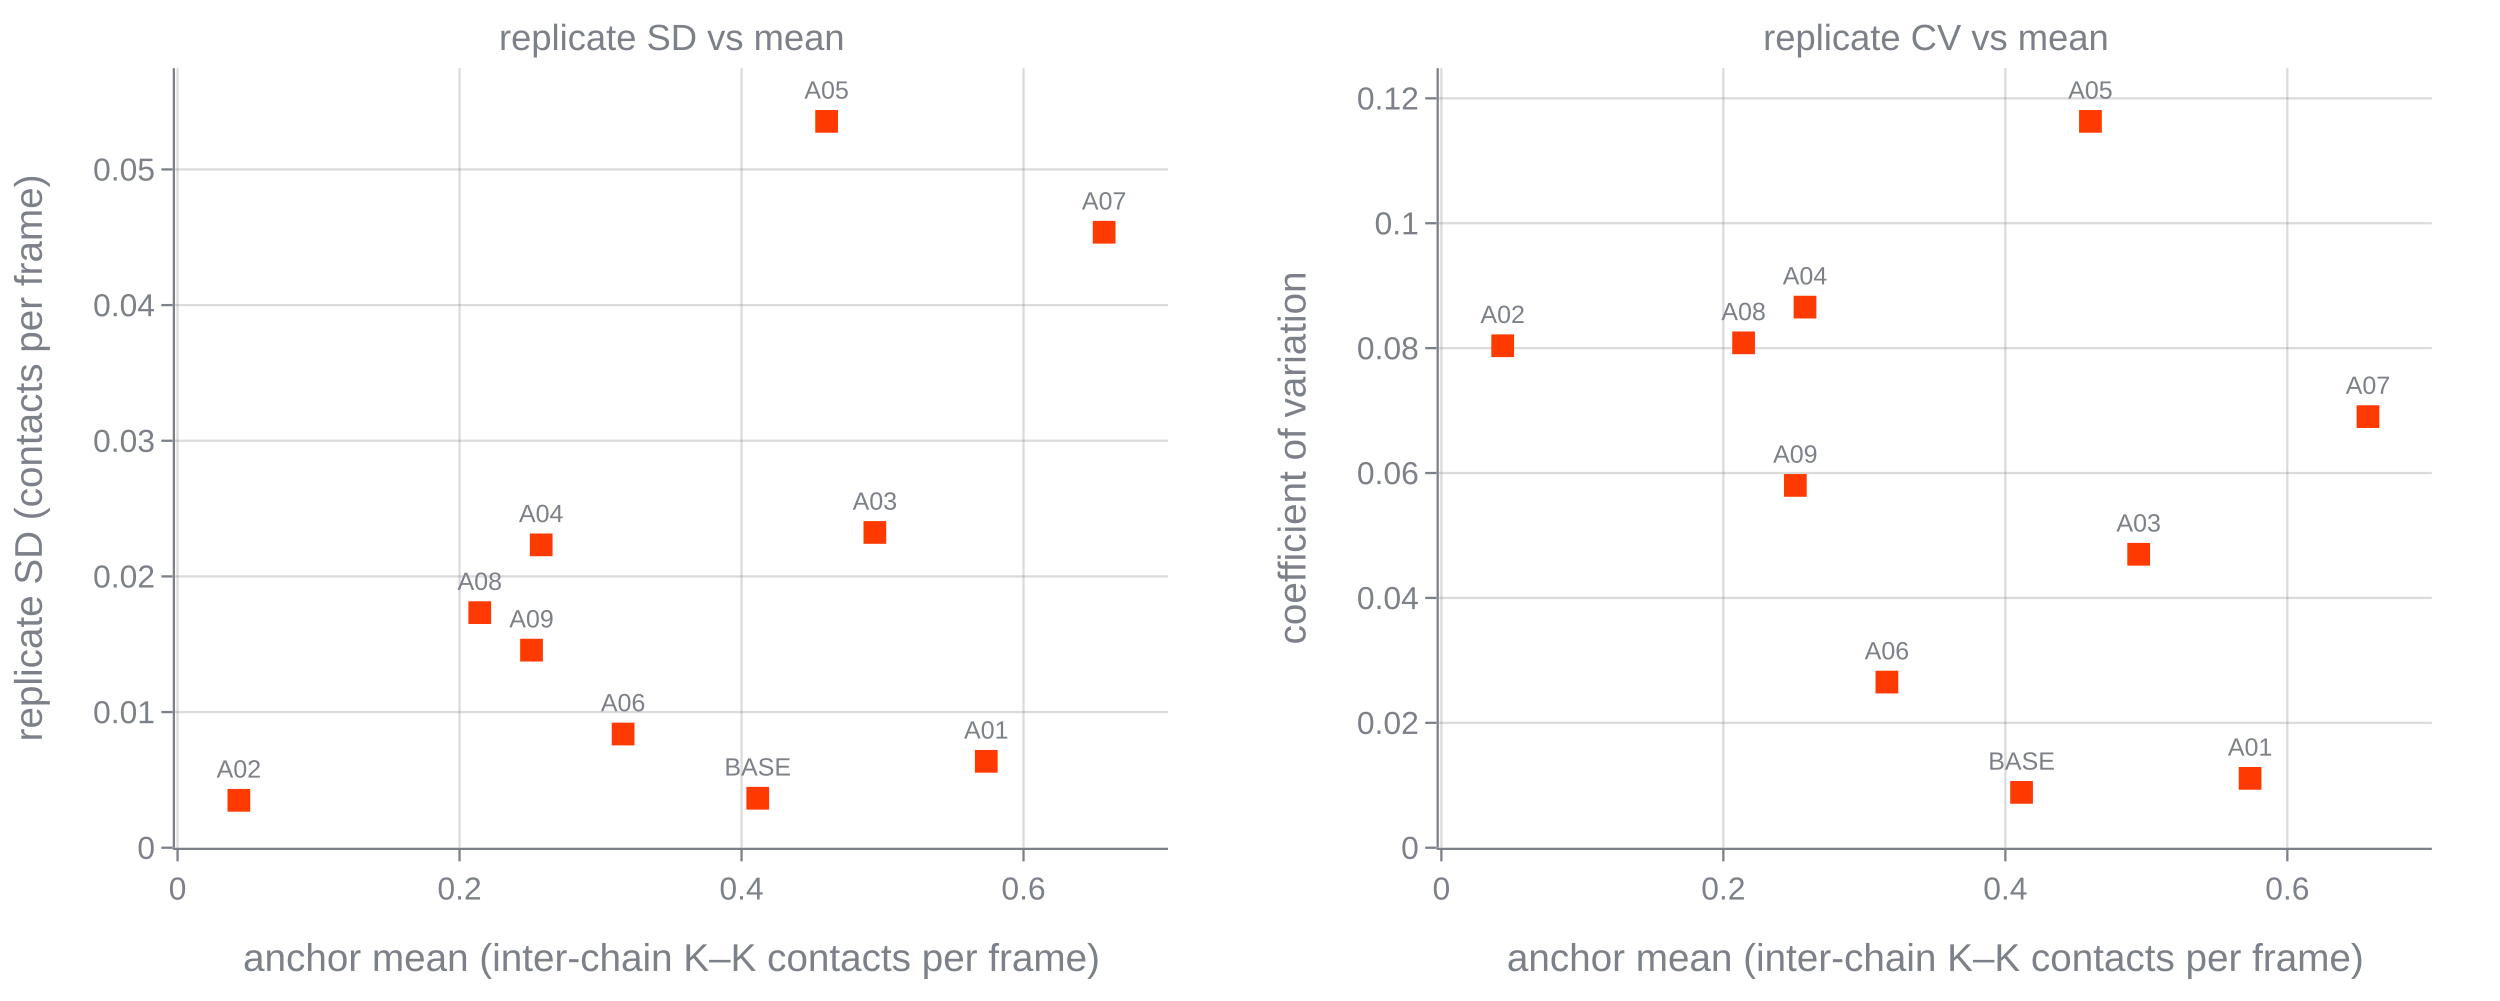
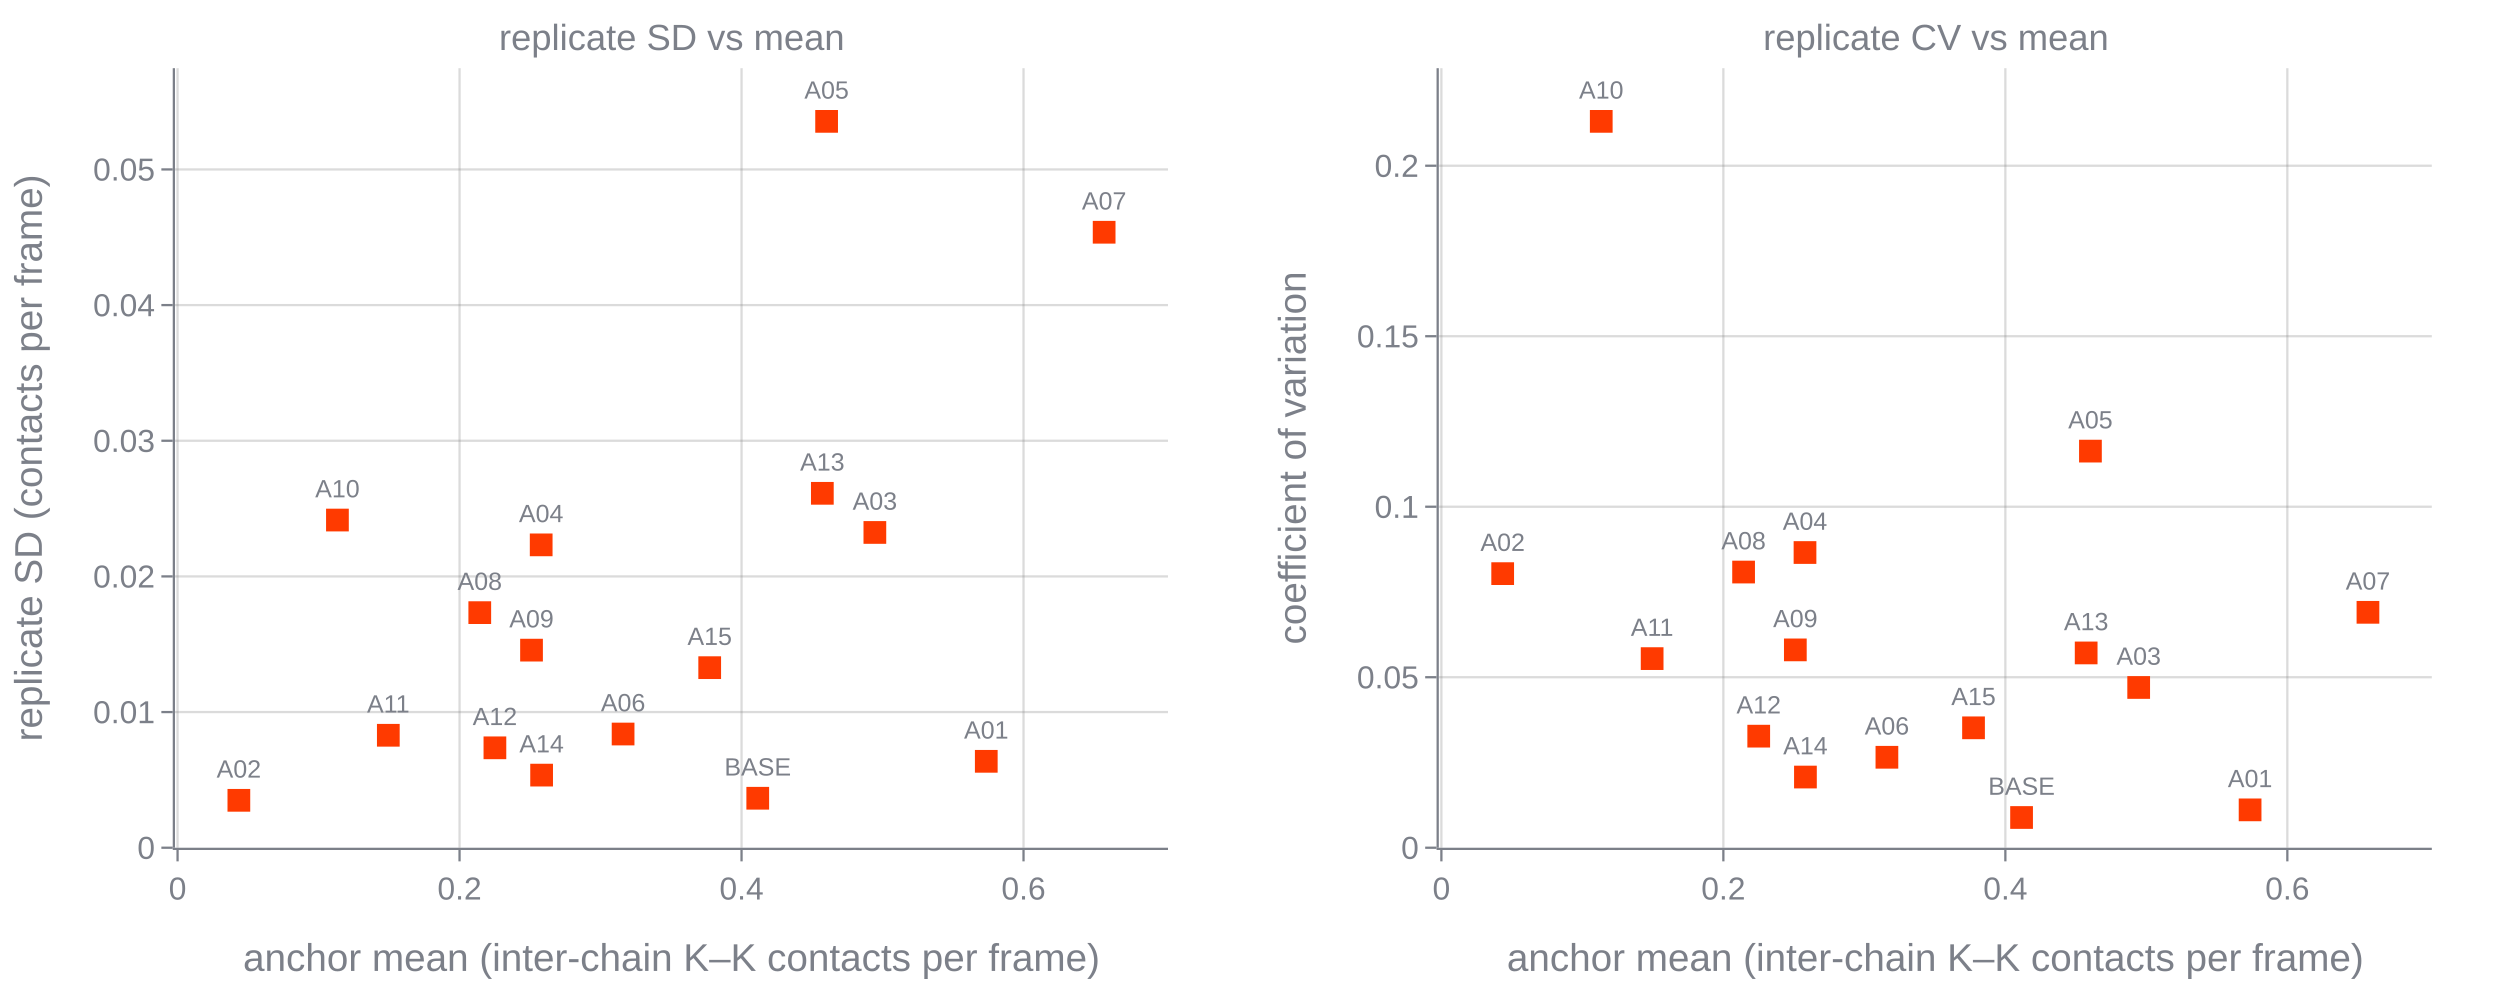
<svg xmlns="http://www.w3.org/2000/svg" class="main-svg" width="1100" height="440" style="" viewBox="0 0 1100 440">
  <rect x="0" y="0" width="1100" height="440" style="fill: rgb(0, 0, 0); fill-opacity: 0;" />
-   <defs id="defs-a7d6b7">
+   <defs id="defs-506d49">
    <g class="clips">
-       <clipPath id="clipa7d6b7xyplot" class="plotclip">
+       <clipPath id="clip506d49xyplot" class="plotclip">
        <rect width="436.92" height="343" />
      </clipPath>
-       <clipPath id="clipa7d6b7x2y2plot" class="plotclip">
+       <clipPath id="clip506d49x2y2plot" class="plotclip">
        <rect width="436.92" height="343" />
      </clipPath>
-       <clipPath class="axesclip" id="clipa7d6b7x">
+       <clipPath class="axesclip" id="clip506d49x">
        <rect x="77" y="0" width="436.92" height="440" />
      </clipPath>
-       <clipPath class="axesclip" id="clipa7d6b7y">
+       <clipPath class="axesclip" id="clip506d49y">
        <rect x="0" y="30" width="1100" height="343" />
      </clipPath>
-       <clipPath class="axesclip" id="clipa7d6b7xy">
+       <clipPath class="axesclip" id="clip506d49xy">
        <rect x="77" y="30" width="436.92" height="343" />
      </clipPath>
-       <clipPath class="axesclip" id="clipa7d6b7y2">
+       <clipPath class="axesclip" id="clip506d49y2">
        <rect x="0" y="30" width="1100" height="343" />
      </clipPath>
-       <clipPath class="axesclip" id="clipa7d6b7xy2">
+       <clipPath class="axesclip" id="clip506d49xy2">
        <rect x="77" y="30" width="436.92" height="343" />
      </clipPath>
-       <clipPath class="axesclip" id="clipa7d6b7x2">
+       <clipPath class="axesclip" id="clip506d49x2">
        <rect x="633.08" y="0" width="436.92" height="440" />
      </clipPath>
-       <clipPath class="axesclip" id="clipa7d6b7x2y">
+       <clipPath class="axesclip" id="clip506d49x2y">
        <rect x="633.08" y="30" width="436.92" height="343" />
      </clipPath>
-       <clipPath class="axesclip" id="clipa7d6b7x2y2">
+       <clipPath class="axesclip" id="clip506d49x2y2">
        <rect x="633.08" y="30" width="436.92" height="343" />
      </clipPath>
    </g>
    <g class="gradients" />
    <g class="patterns" />
  </defs>
  <g class="bglayer">
    <rect class="bg" x="77" y="30" width="436.92" height="343" style="fill: rgb(0, 0, 0); fill-opacity: 0; stroke-width: 0;" />
    <rect class="bg" x="633.08" y="30" width="436.92" height="343" style="fill: rgb(0, 0, 0); fill-opacity: 0; stroke-width: 0;" />
  </g>
  <g class="layer-below">
    <g class="imagelayer" />
    <g class="shapelayer" />
  </g>
  <g class="cartesianlayer">
    <g class="subplot xy">
      <g class="layer-subplot">
        <g class="shapelayer" />
        <g class="imagelayer" />
      </g>
      <g class="minor-gridlayer">
        <g class="x" />
        <g class="y" />
      </g>
      <g class="gridlayer">
        <g class="x">
          <path class="xgrid crisp" transform="translate(78.13,0)" d="M0,30v343" style="stroke: rgb(128, 128, 128); stroke-opacity: 0.28; stroke-width: 1px;" />
          <path class="xgrid crisp" transform="translate(202.2,0)" d="M0,30v343" style="stroke: rgb(128, 128, 128); stroke-opacity: 0.28; stroke-width: 1px;" />
          <path class="xgrid crisp" transform="translate(326.28,0)" d="M0,30v343" style="stroke: rgb(128, 128, 128); stroke-opacity: 0.28; stroke-width: 1px;" />
          <path class="xgrid crisp" transform="translate(450.35,0)" d="M0,30v343" style="stroke: rgb(128, 128, 128); stroke-opacity: 0.28; stroke-width: 1px;" />
        </g>
        <g class="y">
          <path class="ygrid crisp" transform="translate(0,313.31)" d="M77,0h436.92" style="stroke: rgb(128, 128, 128); stroke-opacity: 0.28; stroke-width: 1px;" />
          <path class="ygrid crisp" transform="translate(0,253.62)" d="M77,0h436.92" style="stroke: rgb(128, 128, 128); stroke-opacity: 0.28; stroke-width: 1px;" />
          <path class="ygrid crisp" transform="translate(0,193.93)" d="M77,0h436.92" style="stroke: rgb(128, 128, 128); stroke-opacity: 0.28; stroke-width: 1px;" />
          <path class="ygrid crisp" transform="translate(0,134.24)" d="M77,0h436.92" style="stroke: rgb(128, 128, 128); stroke-opacity: 0.28; stroke-width: 1px;" />
          <path class="ygrid crisp" transform="translate(0,74.55)" d="M77,0h436.92" style="stroke: rgb(128, 128, 128); stroke-opacity: 0.28; stroke-width: 1px;" />
        </g>
      </g>
      <g class="zerolinelayer" />
      <g class="layer-between">
        <g class="shapelayer" />
        <g class="imagelayer" />
      </g>
      <path class="xlines-below" />
      <path class="ylines-below" />
      <g class="overlines-below" />
      <g class="xaxislayer-below" />
      <g class="yaxislayer-below" />
      <g class="overaxes-below" />
      <g class="overplot">
-         <g class="xy" transform="translate(77,30)" clip-path="url(#clipa7d6b7xyplot)">
+         <g class="xy" transform="translate(77,30)" clip-path="url(#clip506d49xyplot)">
          <g class="scatterlayer mlayer">
-             <g class="trace scatter trace9d75b7" style="stroke-miterlimit: 2; opacity: 1;">
+             <g class="trace scatter tracea4b647" style="stroke-miterlimit: 2; opacity: 1;">
              <g class="fills" />
              <g class="errorbars" />
              <g class="lines" />
              <g class="points">
                <path class="point" transform="translate(356.96,304.98)" d="M5,5H-5V-5H5Z" style="opacity: 1; stroke-width: 1.5px; fill: rgb(255, 58, 0); fill-opacity: 1; stroke: rgb(0, 0, 0); stroke-opacity: 0;" />
                <path class="point" transform="translate(28.1,322.14)" d="M5,5H-5V-5H5Z" style="opacity: 1; stroke-width: 1.5px; fill: rgb(255, 58, 0); fill-opacity: 1; stroke: rgb(0, 0, 0); stroke-opacity: 0;" />
                <path class="point" transform="translate(307.94,204.28)" d="M5,5H-5V-5H5Z" style="opacity: 1; stroke-width: 1.5px; fill: rgb(255, 58, 0); fill-opacity: 1; stroke: rgb(0, 0, 0); stroke-opacity: 0;" />
                <path class="point" transform="translate(161.12,209.74)" d="M5,5H-5V-5H5Z" style="opacity: 1; stroke-width: 1.5px; fill: rgb(255, 58, 0); fill-opacity: 1; stroke: rgb(0, 0, 0); stroke-opacity: 0;" />
                <path class="point" transform="translate(286.71,23.4)" d="M5,5H-5V-5H5Z" style="opacity: 1; stroke-width: 1.5px; fill: rgb(255, 58, 0); fill-opacity: 1; stroke: rgb(0, 0, 0); stroke-opacity: 0;" />
                <path class="point" transform="translate(197.16,292.97)" d="M5,5H-5V-5H5Z" style="opacity: 1; stroke-width: 1.5px; fill: rgb(255, 58, 0); fill-opacity: 1; stroke: rgb(0, 0, 0); stroke-opacity: 0;" />
                <path class="point" transform="translate(408.82,72.19)" d="M5,5H-5V-5H5Z" style="opacity: 1; stroke-width: 1.5px; fill: rgb(255, 58, 0); fill-opacity: 1; stroke: rgb(0, 0, 0); stroke-opacity: 0;" />
                <path class="point" transform="translate(134.1,239.56)" d="M5,5H-5V-5H5Z" style="opacity: 1; stroke-width: 1.5px; fill: rgb(255, 58, 0); fill-opacity: 1; stroke: rgb(0, 0, 0); stroke-opacity: 0;" />
                <path class="point" transform="translate(156.87,256.06)" d="M5,5H-5V-5H5Z" style="opacity: 1; stroke-width: 1.5px; fill: rgb(255, 58, 0); fill-opacity: 1; stroke: rgb(0, 0, 0); stroke-opacity: 0;" />
+                 <path class="point" transform="translate(71.47,198.82)" d="M5,5H-5V-5H5Z" style="opacity: 1; stroke-width: 1.5px; fill: rgb(255, 58, 0); fill-opacity: 1; stroke: rgb(0, 0, 0); stroke-opacity: 0;" />
+                 <path class="point" transform="translate(93.86,293.52)" d="M5,5H-5V-5H5Z" style="opacity: 1; stroke-width: 1.5px; fill: rgb(255, 58, 0); fill-opacity: 1; stroke: rgb(0, 0, 0); stroke-opacity: 0;" />
+                 <path class="point" transform="translate(140.76,299.04)" d="M5,5H-5V-5H5Z" style="opacity: 1; stroke-width: 1.5px; fill: rgb(255, 58, 0); fill-opacity: 1; stroke: rgb(0, 0, 0); stroke-opacity: 0;" />
+                 <path class="point" transform="translate(284.83,187.06)" d="M5,5H-5V-5H5Z" style="opacity: 1; stroke-width: 1.5px; fill: rgb(255, 58, 0); fill-opacity: 1; stroke: rgb(0, 0, 0); stroke-opacity: 0;" />
+                 <path class="point" transform="translate(161.31,311.05)" d="M5,5H-5V-5H5Z" style="opacity: 1; stroke-width: 1.5px; fill: rgb(255, 58, 0); fill-opacity: 1; stroke: rgb(0, 0, 0); stroke-opacity: 0;" />
+                 <path class="point" transform="translate(235.27,263.77)" d="M5,5H-5V-5H5Z" style="opacity: 1; stroke-width: 1.5px; fill: rgb(255, 58, 0); fill-opacity: 1; stroke: rgb(0, 0, 0); stroke-opacity: 0;" />
                <path class="point" transform="translate(256.41,321.23)" d="M5,5H-5V-5H5Z" style="opacity: 1; stroke-width: 1.5px; fill: rgb(255, 58, 0); fill-opacity: 1; stroke: rgb(0, 0, 0); stroke-opacity: 0;" />
              </g>
              <g class="text">
                <g class="textpoint" transform="translate(0,-10)">
                  <text x="356.96" y="304.98" text-anchor="middle" style="font-family: Poppins, Arial, sans-serif; font-size: 11px; fill: rgb(124, 128, 137); fill-opacity: 1; white-space: pre;">A01</text>
                </g>
                <g class="textpoint" transform="translate(0,-10)">
                  <text x="28.1" y="322.14" text-anchor="middle" style="font-family: Poppins, Arial, sans-serif; font-size: 11px; fill: rgb(124, 128, 137); fill-opacity: 1; white-space: pre;">A02</text>
                </g>
                <g class="textpoint" transform="translate(0,-10)">
                  <text x="307.94" y="204.28" text-anchor="middle" style="font-family: Poppins, Arial, sans-serif; font-size: 11px; fill: rgb(124, 128, 137); fill-opacity: 1; white-space: pre;">A03</text>
                </g>
                <g class="textpoint" transform="translate(0,-10)">
                  <text x="161.12" y="209.74" text-anchor="middle" style="font-family: Poppins, Arial, sans-serif; font-size: 11px; fill: rgb(124, 128, 137); fill-opacity: 1; white-space: pre;">A04</text>
                </g>
                <g class="textpoint" transform="translate(0,-10)">
                  <text x="286.71" y="23.4" text-anchor="middle" style="font-family: Poppins, Arial, sans-serif; font-size: 11px; fill: rgb(124, 128, 137); fill-opacity: 1; white-space: pre;">A05</text>
                </g>
                <g class="textpoint" transform="translate(0,-10)">
                  <text x="197.16" y="292.97" text-anchor="middle" style="font-family: Poppins, Arial, sans-serif; font-size: 11px; fill: rgb(124, 128, 137); fill-opacity: 1; white-space: pre;">A06</text>
                </g>
                <g class="textpoint" transform="translate(0,-10)">
                  <text x="408.82" y="72.19" text-anchor="middle" style="font-family: Poppins, Arial, sans-serif; font-size: 11px; fill: rgb(124, 128, 137); fill-opacity: 1; white-space: pre;">A07</text>
                </g>
                <g class="textpoint" transform="translate(0,-10)">
                  <text x="134.1" y="239.56" text-anchor="middle" style="font-family: Poppins, Arial, sans-serif; font-size: 11px; fill: rgb(124, 128, 137); fill-opacity: 1; white-space: pre;">A08</text>
                </g>
                <g class="textpoint" transform="translate(0,-10)">
                  <text x="156.87" y="256.06" text-anchor="middle" style="font-family: Poppins, Arial, sans-serif; font-size: 11px; fill: rgb(124, 128, 137); fill-opacity: 1; white-space: pre;">A09</text>
+                 </g>
+                 <g class="textpoint" transform="translate(0,-10)">
+                   <text x="71.47" y="198.82" text-anchor="middle" style="font-family: Poppins, Arial, sans-serif; font-size: 11px; fill: rgb(124, 128, 137); fill-opacity: 1; white-space: pre;">A10</text>
+                 </g>
+                 <g class="textpoint" transform="translate(0,-10)">
+                   <text x="93.86" y="293.52" text-anchor="middle" style="font-family: Poppins, Arial, sans-serif; font-size: 11px; fill: rgb(124, 128, 137); fill-opacity: 1; white-space: pre;">A11</text>
+                 </g>
+                 <g class="textpoint" transform="translate(0,-10)">
+                   <text x="140.76" y="299.04" text-anchor="middle" style="font-family: Poppins, Arial, sans-serif; font-size: 11px; fill: rgb(124, 128, 137); fill-opacity: 1; white-space: pre;">A12</text>
+                 </g>
+                 <g class="textpoint" transform="translate(0,-10)">
+                   <text x="284.83" y="187.06" text-anchor="middle" style="font-family: Poppins, Arial, sans-serif; font-size: 11px; fill: rgb(124, 128, 137); fill-opacity: 1; white-space: pre;">A13</text>
+                 </g>
+                 <g class="textpoint" transform="translate(0,-10)">
+                   <text x="161.31" y="311.05" text-anchor="middle" style="font-family: Poppins, Arial, sans-serif; font-size: 11px; fill: rgb(124, 128, 137); fill-opacity: 1; white-space: pre;">A14</text>
+                 </g>
+                 <g class="textpoint" transform="translate(0,-10)">
+                   <text x="235.27" y="263.77" text-anchor="middle" style="font-family: Poppins, Arial, sans-serif; font-size: 11px; fill: rgb(124, 128, 137); fill-opacity: 1; white-space: pre;">A15</text>
                </g>
                <g class="textpoint" transform="translate(0,-10)">
                  <text x="256.41" y="321.23" text-anchor="middle" style="font-family: Poppins, Arial, sans-serif; font-size: 11px; fill: rgb(124, 128, 137); fill-opacity: 1; white-space: pre;">BASE</text>
                </g>
              </g>
            </g>
          </g>
        </g>
      </g>
      <path class="xlines-above crisp" d="M76,373.5H513.92" style="fill: none; stroke-width: 1px; stroke: rgb(124, 128, 137); stroke-opacity: 1;" />
      <path class="ylines-above crisp" d="M76.5,30V373" style="fill: none; stroke-width: 1px; stroke: rgb(124, 128, 137); stroke-opacity: 1;" />
      <g class="overlines-above" />
      <g class="xaxislayer-above">
        <path class="xtick ticks crisp" d="M0,374v5" transform="translate(78.13,0)" style="stroke: rgb(124, 128, 137); stroke-opacity: 1; stroke-width: 1px;" />
        <path class="xtick ticks crisp" d="M0,374v5" transform="translate(202.2,0)" style="stroke: rgb(124, 128, 137); stroke-opacity: 1; stroke-width: 1px;" />
        <path class="xtick ticks crisp" d="M0,374v5" transform="translate(326.28,0)" style="stroke: rgb(124, 128, 137); stroke-opacity: 1; stroke-width: 1px;" />
        <path class="xtick ticks crisp" d="M0,374v5" transform="translate(450.35,0)" style="stroke: rgb(124, 128, 137); stroke-opacity: 1; stroke-width: 1px;" />
        <g class="xtick">
          <text text-anchor="middle" x="0" y="395.8" transform="translate(78.13,0)" style="font-family: Poppins, Arial, sans-serif; font-size: 14px; fill: rgb(124, 128, 137); fill-opacity: 1; white-space: pre; opacity: 1;">0</text>
        </g>
        <g class="xtick">
          <text text-anchor="middle" x="0" y="395.8" style="font-family: Poppins, Arial, sans-serif; font-size: 14px; fill: rgb(124, 128, 137); fill-opacity: 1; white-space: pre; opacity: 1;" transform="translate(202.2,0)">0.2</text>
        </g>
        <g class="xtick">
          <text text-anchor="middle" x="0" y="395.8" style="font-family: Poppins, Arial, sans-serif; font-size: 14px; fill: rgb(124, 128, 137); fill-opacity: 1; white-space: pre; opacity: 1;" transform="translate(326.28,0)">0.4</text>
        </g>
        <g class="xtick">
          <text text-anchor="middle" x="0" y="395.8" style="font-family: Poppins, Arial, sans-serif; font-size: 14px; fill: rgb(124, 128, 137); fill-opacity: 1; white-space: pre; opacity: 1;" transform="translate(450.35,0)">0.6</text>
        </g>
      </g>
      <g class="yaxislayer-above">
        <path class="ytick ticks crisp" d="M76,0h-5" transform="translate(0,373)" style="stroke: rgb(124, 128, 137); stroke-opacity: 1; stroke-width: 1px;" />
        <path class="ytick ticks crisp" d="M76,0h-5" transform="translate(0,313.31)" style="stroke: rgb(124, 128, 137); stroke-opacity: 1; stroke-width: 1px;" />
        <path class="ytick ticks crisp" d="M76,0h-5" transform="translate(0,253.62)" style="stroke: rgb(124, 128, 137); stroke-opacity: 1; stroke-width: 1px;" />
        <path class="ytick ticks crisp" d="M76,0h-5" transform="translate(0,193.93)" style="stroke: rgb(124, 128, 137); stroke-opacity: 1; stroke-width: 1px;" />
        <path class="ytick ticks crisp" d="M76,0h-5" transform="translate(0,134.24)" style="stroke: rgb(124, 128, 137); stroke-opacity: 1; stroke-width: 1px;" />
        <path class="ytick ticks crisp" d="M76,0h-5" transform="translate(0,74.55)" style="stroke: rgb(124, 128, 137); stroke-opacity: 1; stroke-width: 1px;" />
        <g class="ytick">
          <text text-anchor="end" x="68.2" y="4.9" transform="translate(0,373)" style="font-family: Poppins, Arial, sans-serif; font-size: 14px; fill: rgb(124, 128, 137); fill-opacity: 1; white-space: pre; opacity: 1;">0</text>
        </g>
        <g class="ytick">
          <text text-anchor="end" x="68.2" y="4.9" style="font-family: Poppins, Arial, sans-serif; font-size: 14px; fill: rgb(124, 128, 137); fill-opacity: 1; white-space: pre; opacity: 1;" transform="translate(0,313.31)">0.01</text>
        </g>
        <g class="ytick">
          <text text-anchor="end" x="68.2" y="4.9" style="font-family: Poppins, Arial, sans-serif; font-size: 14px; fill: rgb(124, 128, 137); fill-opacity: 1; white-space: pre; opacity: 1;" transform="translate(0,253.62)">0.02</text>
        </g>
        <g class="ytick">
          <text text-anchor="end" x="68.2" y="4.9" style="font-family: Poppins, Arial, sans-serif; font-size: 14px; fill: rgb(124, 128, 137); fill-opacity: 1; white-space: pre; opacity: 1;" transform="translate(0,193.93)">0.03</text>
        </g>
        <g class="ytick">
          <text text-anchor="end" x="68.2" y="4.9" style="font-family: Poppins, Arial, sans-serif; font-size: 14px; fill: rgb(124, 128, 137); fill-opacity: 1; white-space: pre; opacity: 1;" transform="translate(0,134.24)">0.04</text>
        </g>
        <g class="ytick">
          <text text-anchor="end" x="68.2" y="4.9" style="font-family: Poppins, Arial, sans-serif; font-size: 14px; fill: rgb(124, 128, 137); fill-opacity: 1; white-space: pre; opacity: 1;" transform="translate(0,74.55)">0.05</text>
        </g>
      </g>
      <g class="overaxes-above" />
    </g>
    <g class="subplot x2y2">
      <g class="layer-subplot">
        <g class="shapelayer" />
        <g class="imagelayer" />
      </g>
      <g class="minor-gridlayer">
        <g class="x2" />
        <g class="y2" />
      </g>
      <g class="gridlayer">
        <g class="x2">
          <path class="x2grid crisp" transform="translate(634.21,0)" d="M0,30v343" style="stroke: rgb(128, 128, 128); stroke-opacity: 0.28; stroke-width: 1px;" />
          <path class="x2grid crisp" transform="translate(758.28,0)" d="M0,30v343" style="stroke: rgb(128, 128, 128); stroke-opacity: 0.28; stroke-width: 1px;" />
          <path class="x2grid crisp" transform="translate(882.36,0)" d="M0,30v343" style="stroke: rgb(128, 128, 128); stroke-opacity: 0.28; stroke-width: 1px;" />
          <path class="x2grid crisp" transform="translate(1006.43,0)" d="M0,30v343" style="stroke: rgb(128, 128, 128); stroke-opacity: 0.28; stroke-width: 1px;" />
        </g>
        <g class="y2">
-           <path class="y2grid crisp" transform="translate(0,318.04)" d="M633.08,0h436.92" style="stroke: rgb(128, 128, 128); stroke-opacity: 0.28; stroke-width: 1px;" />
-           <path class="y2grid crisp" transform="translate(0,263.09)" d="M633.08,0h436.92" style="stroke: rgb(128, 128, 128); stroke-opacity: 0.28; stroke-width: 1px;" />
-           <path class="y2grid crisp" transform="translate(0,208.13)" d="M633.08,0h436.92" style="stroke: rgb(128, 128, 128); stroke-opacity: 0.28; stroke-width: 1px;" />
-           <path class="y2grid crisp" transform="translate(0,153.18)" d="M633.08,0h436.92" style="stroke: rgb(128, 128, 128); stroke-opacity: 0.28; stroke-width: 1px;" />
-           <path class="y2grid crisp" transform="translate(0,98.22)" d="M633.08,0h436.92" style="stroke: rgb(128, 128, 128); stroke-opacity: 0.28; stroke-width: 1px;" />
-           <path class="y2grid crisp" transform="translate(0,43.27)" d="M633.08,0h436.92" style="stroke: rgb(128, 128, 128); stroke-opacity: 0.28; stroke-width: 1px;" />
+           <path class="y2grid crisp" transform="translate(0,297.98)" d="M633.08,0h436.92" style="stroke: rgb(128, 128, 128); stroke-opacity: 0.28; stroke-width: 1px;" />
+           <path class="y2grid crisp" transform="translate(0,222.96)" d="M633.08,0h436.92" style="stroke: rgb(128, 128, 128); stroke-opacity: 0.28; stroke-width: 1px;" />
+           <path class="y2grid crisp" transform="translate(0,147.94)" d="M633.08,0h436.92" style="stroke: rgb(128, 128, 128); stroke-opacity: 0.28; stroke-width: 1px;" />
+           <path class="y2grid crisp" transform="translate(0,72.92)" d="M633.08,0h436.92" style="stroke: rgb(128, 128, 128); stroke-opacity: 0.28; stroke-width: 1px;" />
        </g>
      </g>
      <g class="zerolinelayer" />
      <g class="layer-between">
        <g class="shapelayer" />
        <g class="imagelayer" />
      </g>
      <path class="xlines-below" />
      <path class="ylines-below" />
      <g class="overlines-below" />
      <g class="xaxislayer-below" />
      <g class="yaxislayer-below" />
      <g class="overaxes-below" />
      <g class="overplot">
-         <g class="x2y2" transform="translate(633.08,30)" clip-path="url(#clipa7d6b7x2y2plot)">
+         <g class="x2y2" transform="translate(633.08,30)" clip-path="url(#clip506d49x2y2plot)">
          <g class="scatterlayer mlayer">
-             <g class="trace scatter tracea9b74e" style="stroke-miterlimit: 2; opacity: 1;">
+             <g class="trace scatter trace49a9a2" style="stroke-miterlimit: 2; opacity: 1;">
              <g class="fills" />
              <g class="errorbars" />
              <g class="lines" />
              <g class="points">
-                 <path class="point" transform="translate(356.96,312.48)" d="M5,5H-5V-5H5Z" style="opacity: 1; stroke-width: 1.5px; fill: rgb(255, 58, 0); fill-opacity: 1; stroke: rgb(0, 0, 0); stroke-opacity: 0;" />
-                 <path class="point" transform="translate(28.1,122.13)" d="M5,5H-5V-5H5Z" style="opacity: 1; stroke-width: 1.5px; fill: rgb(255, 58, 0); fill-opacity: 1; stroke: rgb(0, 0, 0); stroke-opacity: 0;" />
-                 <path class="point" transform="translate(307.94,213.88)" d="M5,5H-5V-5H5Z" style="opacity: 1; stroke-width: 1.5px; fill: rgb(255, 58, 0); fill-opacity: 1; stroke: rgb(0, 0, 0); stroke-opacity: 0;" />
-                 <path class="point" transform="translate(161.12,105.13)" d="M5,5H-5V-5H5Z" style="opacity: 1; stroke-width: 1.5px; fill: rgb(255, 58, 0); fill-opacity: 1; stroke: rgb(0, 0, 0); stroke-opacity: 0;" />
-                 <path class="point" transform="translate(286.71,23.4)" d="M5,5H-5V-5H5Z" style="opacity: 1; stroke-width: 1.5px; fill: rgb(255, 58, 0); fill-opacity: 1; stroke: rgb(0, 0, 0); stroke-opacity: 0;" />
-                 <path class="point" transform="translate(197.16,270.12)" d="M5,5H-5V-5H5Z" style="opacity: 1; stroke-width: 1.5px; fill: rgb(255, 58, 0); fill-opacity: 1; stroke: rgb(0, 0, 0); stroke-opacity: 0;" />
-                 <path class="point" transform="translate(408.82,153.31)" d="M5,5H-5V-5H5Z" style="opacity: 1; stroke-width: 1.5px; fill: rgb(255, 58, 0); fill-opacity: 1; stroke: rgb(0, 0, 0); stroke-opacity: 0;" />
-                 <path class="point" transform="translate(134.1,120.85)" d="M5,5H-5V-5H5Z" style="opacity: 1; stroke-width: 1.5px; fill: rgb(255, 58, 0); fill-opacity: 1; stroke: rgb(0, 0, 0); stroke-opacity: 0;" />
-                 <path class="point" transform="translate(156.87,183.58)" d="M5,5H-5V-5H5Z" style="opacity: 1; stroke-width: 1.5px; fill: rgb(255, 58, 0); fill-opacity: 1; stroke: rgb(0, 0, 0); stroke-opacity: 0;" />
-                 <path class="point" transform="translate(256.41,318.65)" d="M5,5H-5V-5H5Z" style="opacity: 1; stroke-width: 1.5px; fill: rgb(255, 58, 0); fill-opacity: 1; stroke: rgb(0, 0, 0); stroke-opacity: 0;" />
+                 <path class="point" transform="translate(356.96,326.34)" d="M5,5H-5V-5H5Z" style="opacity: 1; stroke-width: 1.5px; fill: rgb(255, 58, 0); fill-opacity: 1; stroke: rgb(0, 0, 0); stroke-opacity: 0;" />
+                 <path class="point" transform="translate(28.1,222.4)" d="M5,5H-5V-5H5Z" style="opacity: 1; stroke-width: 1.5px; fill: rgb(255, 58, 0); fill-opacity: 1; stroke: rgb(0, 0, 0); stroke-opacity: 0;" />
+                 <path class="point" transform="translate(307.94,272.49)" d="M5,5H-5V-5H5Z" style="opacity: 1; stroke-width: 1.5px; fill: rgb(255, 58, 0); fill-opacity: 1; stroke: rgb(0, 0, 0); stroke-opacity: 0;" />
+                 <path class="point" transform="translate(161.12,213.11)" d="M5,5H-5V-5H5Z" style="opacity: 1; stroke-width: 1.5px; fill: rgb(255, 58, 0); fill-opacity: 1; stroke: rgb(0, 0, 0); stroke-opacity: 0;" />
+                 <path class="point" transform="translate(286.71,168.49)" d="M5,5H-5V-5H5Z" style="opacity: 1; stroke-width: 1.5px; fill: rgb(255, 58, 0); fill-opacity: 1; stroke: rgb(0, 0, 0); stroke-opacity: 0;" />
+                 <path class="point" transform="translate(197.16,303.2)" d="M5,5H-5V-5H5Z" style="opacity: 1; stroke-width: 1.5px; fill: rgb(255, 58, 0); fill-opacity: 1; stroke: rgb(0, 0, 0); stroke-opacity: 0;" />
+                 <path class="point" transform="translate(408.82,239.42)" d="M5,5H-5V-5H5Z" style="opacity: 1; stroke-width: 1.5px; fill: rgb(255, 58, 0); fill-opacity: 1; stroke: rgb(0, 0, 0); stroke-opacity: 0;" />
+                 <path class="point" transform="translate(134.1,221.7)" d="M5,5H-5V-5H5Z" style="opacity: 1; stroke-width: 1.5px; fill: rgb(255, 58, 0); fill-opacity: 1; stroke: rgb(0, 0, 0); stroke-opacity: 0;" />
+                 <path class="point" transform="translate(156.87,255.95)" d="M5,5H-5V-5H5Z" style="opacity: 1; stroke-width: 1.5px; fill: rgb(255, 58, 0); fill-opacity: 1; stroke: rgb(0, 0, 0); stroke-opacity: 0;" />
+                 <path class="point" transform="translate(71.47,23.4)" d="M5,5H-5V-5H5Z" style="opacity: 1; stroke-width: 1.5px; fill: rgb(255, 58, 0); fill-opacity: 1; stroke: rgb(0, 0, 0); stroke-opacity: 0;" />
+                 <path class="point" transform="translate(93.86,259.79)" d="M5,5H-5V-5H5Z" style="opacity: 1; stroke-width: 1.5px; fill: rgb(255, 58, 0); fill-opacity: 1; stroke: rgb(0, 0, 0); stroke-opacity: 0;" />
+                 <path class="point" transform="translate(140.76,293.91)" d="M5,5H-5V-5H5Z" style="opacity: 1; stroke-width: 1.5px; fill: rgb(255, 58, 0); fill-opacity: 1; stroke: rgb(0, 0, 0); stroke-opacity: 0;" />
+                 <path class="point" transform="translate(284.83,257.29)" d="M5,5H-5V-5H5Z" style="opacity: 1; stroke-width: 1.5px; fill: rgb(255, 58, 0); fill-opacity: 1; stroke: rgb(0, 0, 0); stroke-opacity: 0;" />
+                 <path class="point" transform="translate(161.31,311.9)" d="M5,5H-5V-5H5Z" style="opacity: 1; stroke-width: 1.5px; fill: rgb(255, 58, 0); fill-opacity: 1; stroke: rgb(0, 0, 0); stroke-opacity: 0;" />
+                 <path class="point" transform="translate(235.27,290.24)" d="M5,5H-5V-5H5Z" style="opacity: 1; stroke-width: 1.5px; fill: rgb(255, 58, 0); fill-opacity: 1; stroke: rgb(0, 0, 0); stroke-opacity: 0;" />
+                 <path class="point" transform="translate(256.41,329.7)" d="M5,5H-5V-5H5Z" style="opacity: 1; stroke-width: 1.5px; fill: rgb(255, 58, 0); fill-opacity: 1; stroke: rgb(0, 0, 0); stroke-opacity: 0;" />
              </g>
              <g class="text">
                <g class="textpoint" transform="translate(0,-10)">
-                   <text x="356.96" y="312.48" text-anchor="middle" style="font-family: Poppins, Arial, sans-serif; font-size: 11px; fill: rgb(124, 128, 137); fill-opacity: 1; white-space: pre;">A01</text>
-                 </g>
-                 <g class="textpoint" transform="translate(0,-10)">
-                   <text x="28.1" y="122.13" text-anchor="middle" style="font-family: Poppins, Arial, sans-serif; font-size: 11px; fill: rgb(124, 128, 137); fill-opacity: 1; white-space: pre;">A02</text>
-                 </g>
-                 <g class="textpoint" transform="translate(0,-10)">
-                   <text x="307.94" y="213.88" text-anchor="middle" style="font-family: Poppins, Arial, sans-serif; font-size: 11px; fill: rgb(124, 128, 137); fill-opacity: 1; white-space: pre;">A03</text>
-                 </g>
-                 <g class="textpoint" transform="translate(0,-10)">
-                   <text x="161.12" y="105.13" text-anchor="middle" style="font-family: Poppins, Arial, sans-serif; font-size: 11px; fill: rgb(124, 128, 137); fill-opacity: 1; white-space: pre;">A04</text>
-                 </g>
-                 <g class="textpoint" transform="translate(0,-10)">
-                   <text x="286.71" y="23.4" text-anchor="middle" style="font-family: Poppins, Arial, sans-serif; font-size: 11px; fill: rgb(124, 128, 137); fill-opacity: 1; white-space: pre;">A05</text>
-                 </g>
-                 <g class="textpoint" transform="translate(0,-10)">
-                   <text x="197.16" y="270.12" text-anchor="middle" style="font-family: Poppins, Arial, sans-serif; font-size: 11px; fill: rgb(124, 128, 137); fill-opacity: 1; white-space: pre;">A06</text>
-                 </g>
-                 <g class="textpoint" transform="translate(0,-10)">
-                   <text x="408.82" y="153.31" text-anchor="middle" style="font-family: Poppins, Arial, sans-serif; font-size: 11px; fill: rgb(124, 128, 137); fill-opacity: 1; white-space: pre;">A07</text>
-                 </g>
-                 <g class="textpoint" transform="translate(0,-10)">
-                   <text x="134.1" y="120.85" text-anchor="middle" style="font-family: Poppins, Arial, sans-serif; font-size: 11px; fill: rgb(124, 128, 137); fill-opacity: 1; white-space: pre;">A08</text>
-                 </g>
-                 <g class="textpoint" transform="translate(0,-10)">
-                   <text x="156.87" y="183.58" text-anchor="middle" style="font-family: Poppins, Arial, sans-serif; font-size: 11px; fill: rgb(124, 128, 137); fill-opacity: 1; white-space: pre;">A09</text>
-                 </g>
-                 <g class="textpoint" transform="translate(0,-10)">
-                   <text x="256.41" y="318.65" text-anchor="middle" style="font-family: Poppins, Arial, sans-serif; font-size: 11px; fill: rgb(124, 128, 137); fill-opacity: 1; white-space: pre;">BASE</text>
+                   <text x="356.96" y="326.34" text-anchor="middle" style="font-family: Poppins, Arial, sans-serif; font-size: 11px; fill: rgb(124, 128, 137); fill-opacity: 1; white-space: pre;">A01</text>
+                 </g>
+                 <g class="textpoint" transform="translate(0,-10)">
+                   <text x="28.1" y="222.4" text-anchor="middle" style="font-family: Poppins, Arial, sans-serif; font-size: 11px; fill: rgb(124, 128, 137); fill-opacity: 1; white-space: pre;">A02</text>
+                 </g>
+                 <g class="textpoint" transform="translate(0,-10)">
+                   <text x="307.94" y="272.49" text-anchor="middle" style="font-family: Poppins, Arial, sans-serif; font-size: 11px; fill: rgb(124, 128, 137); fill-opacity: 1; white-space: pre;">A03</text>
+                 </g>
+                 <g class="textpoint" transform="translate(0,-10)">
+                   <text x="161.12" y="213.11" text-anchor="middle" style="font-family: Poppins, Arial, sans-serif; font-size: 11px; fill: rgb(124, 128, 137); fill-opacity: 1; white-space: pre;">A04</text>
+                 </g>
+                 <g class="textpoint" transform="translate(0,-10)">
+                   <text x="286.71" y="168.49" text-anchor="middle" style="font-family: Poppins, Arial, sans-serif; font-size: 11px; fill: rgb(124, 128, 137); fill-opacity: 1; white-space: pre;">A05</text>
+                 </g>
+                 <g class="textpoint" transform="translate(0,-10)">
+                   <text x="197.16" y="303.2" text-anchor="middle" style="font-family: Poppins, Arial, sans-serif; font-size: 11px; fill: rgb(124, 128, 137); fill-opacity: 1; white-space: pre;">A06</text>
+                 </g>
+                 <g class="textpoint" transform="translate(0,-10)">
+                   <text x="408.82" y="239.42" text-anchor="middle" style="font-family: Poppins, Arial, sans-serif; font-size: 11px; fill: rgb(124, 128, 137); fill-opacity: 1; white-space: pre;">A07</text>
+                 </g>
+                 <g class="textpoint" transform="translate(0,-10)">
+                   <text x="134.1" y="221.7" text-anchor="middle" style="font-family: Poppins, Arial, sans-serif; font-size: 11px; fill: rgb(124, 128, 137); fill-opacity: 1; white-space: pre;">A08</text>
+                 </g>
+                 <g class="textpoint" transform="translate(0,-10)">
+                   <text x="156.87" y="255.95" text-anchor="middle" style="font-family: Poppins, Arial, sans-serif; font-size: 11px; fill: rgb(124, 128, 137); fill-opacity: 1; white-space: pre;">A09</text>
+                 </g>
+                 <g class="textpoint" transform="translate(0,-10)">
+                   <text x="71.47" y="23.4" text-anchor="middle" style="font-family: Poppins, Arial, sans-serif; font-size: 11px; fill: rgb(124, 128, 137); fill-opacity: 1; white-space: pre;">A10</text>
+                 </g>
+                 <g class="textpoint" transform="translate(0,-10)">
+                   <text x="93.86" y="259.79" text-anchor="middle" style="font-family: Poppins, Arial, sans-serif; font-size: 11px; fill: rgb(124, 128, 137); fill-opacity: 1; white-space: pre;">A11</text>
+                 </g>
+                 <g class="textpoint" transform="translate(0,-10)">
+                   <text x="140.76" y="293.91" text-anchor="middle" style="font-family: Poppins, Arial, sans-serif; font-size: 11px; fill: rgb(124, 128, 137); fill-opacity: 1; white-space: pre;">A12</text>
+                 </g>
+                 <g class="textpoint" transform="translate(0,-10)">
+                   <text x="284.83" y="257.29" text-anchor="middle" style="font-family: Poppins, Arial, sans-serif; font-size: 11px; fill: rgb(124, 128, 137); fill-opacity: 1; white-space: pre;">A13</text>
+                 </g>
+                 <g class="textpoint" transform="translate(0,-10)">
+                   <text x="161.31" y="311.9" text-anchor="middle" style="font-family: Poppins, Arial, sans-serif; font-size: 11px; fill: rgb(124, 128, 137); fill-opacity: 1; white-space: pre;">A14</text>
+                 </g>
+                 <g class="textpoint" transform="translate(0,-10)">
+                   <text x="235.27" y="290.24" text-anchor="middle" style="font-family: Poppins, Arial, sans-serif; font-size: 11px; fill: rgb(124, 128, 137); fill-opacity: 1; white-space: pre;">A15</text>
+                 </g>
+                 <g class="textpoint" transform="translate(0,-10)">
+                   <text x="256.41" y="329.7" text-anchor="middle" style="font-family: Poppins, Arial, sans-serif; font-size: 11px; fill: rgb(124, 128, 137); fill-opacity: 1; white-space: pre;">BASE</text>
                </g>
              </g>
            </g>
          </g>
        </g>
      </g>
      <path class="xlines-above crisp" d="M632.08,373.5H1070" style="fill: none; stroke-width: 1px; stroke: rgb(124, 128, 137); stroke-opacity: 1;" />
      <path class="ylines-above crisp" d="M632.58,30V373" style="fill: none; stroke-width: 1px; stroke: rgb(124, 128, 137); stroke-opacity: 1;" />
      <g class="overlines-above" />
      <g class="xaxislayer-above">
        <path class="x2tick ticks crisp" d="M0,374v5" transform="translate(634.21,0)" style="stroke: rgb(124, 128, 137); stroke-opacity: 1; stroke-width: 1px;" />
        <path class="x2tick ticks crisp" d="M0,374v5" transform="translate(758.28,0)" style="stroke: rgb(124, 128, 137); stroke-opacity: 1; stroke-width: 1px;" />
        <path class="x2tick ticks crisp" d="M0,374v5" transform="translate(882.36,0)" style="stroke: rgb(124, 128, 137); stroke-opacity: 1; stroke-width: 1px;" />
        <path class="x2tick ticks crisp" d="M0,374v5" transform="translate(1006.43,0)" style="stroke: rgb(124, 128, 137); stroke-opacity: 1; stroke-width: 1px;" />
        <g class="x2tick">
          <text text-anchor="middle" x="0" y="395.8" transform="translate(634.21,0)" style="font-family: Poppins, Arial, sans-serif; font-size: 14px; fill: rgb(124, 128, 137); fill-opacity: 1; white-space: pre; opacity: 1;">0</text>
        </g>
        <g class="x2tick">
          <text text-anchor="middle" x="0" y="395.8" style="font-family: Poppins, Arial, sans-serif; font-size: 14px; fill: rgb(124, 128, 137); fill-opacity: 1; white-space: pre; opacity: 1;" transform="translate(758.28,0)">0.2</text>
        </g>
        <g class="x2tick">
          <text text-anchor="middle" x="0" y="395.8" style="font-family: Poppins, Arial, sans-serif; font-size: 14px; fill: rgb(124, 128, 137); fill-opacity: 1; white-space: pre; opacity: 1;" transform="translate(882.36,0)">0.4</text>
        </g>
        <g class="x2tick">
          <text text-anchor="middle" x="0" y="395.8" style="font-family: Poppins, Arial, sans-serif; font-size: 14px; fill: rgb(124, 128, 137); fill-opacity: 1; white-space: pre; opacity: 1;" transform="translate(1006.43,0)">0.6</text>
        </g>
      </g>
      <g class="yaxislayer-above">
        <path class="y2tick ticks crisp" d="M632.08,0h-5" transform="translate(0,373)" style="stroke: rgb(124, 128, 137); stroke-opacity: 1; stroke-width: 1px;" />
-         <path class="y2tick ticks crisp" d="M632.08,0h-5" transform="translate(0,318.04)" style="stroke: rgb(124, 128, 137); stroke-opacity: 1; stroke-width: 1px;" />
-         <path class="y2tick ticks crisp" d="M632.08,0h-5" transform="translate(0,263.09)" style="stroke: rgb(124, 128, 137); stroke-opacity: 1; stroke-width: 1px;" />
-         <path class="y2tick ticks crisp" d="M632.08,0h-5" transform="translate(0,208.13)" style="stroke: rgb(124, 128, 137); stroke-opacity: 1; stroke-width: 1px;" />
-         <path class="y2tick ticks crisp" d="M632.08,0h-5" transform="translate(0,153.18)" style="stroke: rgb(124, 128, 137); stroke-opacity: 1; stroke-width: 1px;" />
-         <path class="y2tick ticks crisp" d="M632.08,0h-5" transform="translate(0,98.22)" style="stroke: rgb(124, 128, 137); stroke-opacity: 1; stroke-width: 1px;" />
-         <path class="y2tick ticks crisp" d="M632.08,0h-5" transform="translate(0,43.27)" style="stroke: rgb(124, 128, 137); stroke-opacity: 1; stroke-width: 1px;" />
+         <path class="y2tick ticks crisp" d="M632.08,0h-5" transform="translate(0,297.98)" style="stroke: rgb(124, 128, 137); stroke-opacity: 1; stroke-width: 1px;" />
+         <path class="y2tick ticks crisp" d="M632.08,0h-5" transform="translate(0,222.96)" style="stroke: rgb(124, 128, 137); stroke-opacity: 1; stroke-width: 1px;" />
+         <path class="y2tick ticks crisp" d="M632.08,0h-5" transform="translate(0,147.94)" style="stroke: rgb(124, 128, 137); stroke-opacity: 1; stroke-width: 1px;" />
+         <path class="y2tick ticks crisp" d="M632.08,0h-5" transform="translate(0,72.92)" style="stroke: rgb(124, 128, 137); stroke-opacity: 1; stroke-width: 1px;" />
        <g class="y2tick">
          <text text-anchor="end" x="624.28" y="4.9" transform="translate(0,373)" style="font-family: Poppins, Arial, sans-serif; font-size: 14px; fill: rgb(124, 128, 137); fill-opacity: 1; white-space: pre; opacity: 1;">0</text>
        </g>
        <g class="y2tick">
-           <text text-anchor="end" x="624.28" y="4.9" style="font-family: Poppins, Arial, sans-serif; font-size: 14px; fill: rgb(124, 128, 137); fill-opacity: 1; white-space: pre; opacity: 1;" transform="translate(0,318.04)">0.02</text>
+           <text text-anchor="end" x="624.28" y="4.9" style="font-family: Poppins, Arial, sans-serif; font-size: 14px; fill: rgb(124, 128, 137); fill-opacity: 1; white-space: pre; opacity: 1;" transform="translate(0,297.98)">0.05</text>
        </g>
        <g class="y2tick">
-           <text text-anchor="end" x="624.28" y="4.9" style="font-family: Poppins, Arial, sans-serif; font-size: 14px; fill: rgb(124, 128, 137); fill-opacity: 1; white-space: pre; opacity: 1;" transform="translate(0,263.09)">0.04</text>
+           <text text-anchor="end" x="624.28" y="4.9" style="font-family: Poppins, Arial, sans-serif; font-size: 14px; fill: rgb(124, 128, 137); fill-opacity: 1; white-space: pre; opacity: 1;" transform="translate(0,222.96)">0.1</text>
        </g>
        <g class="y2tick">
-           <text text-anchor="end" x="624.28" y="4.9" style="font-family: Poppins, Arial, sans-serif; font-size: 14px; fill: rgb(124, 128, 137); fill-opacity: 1; white-space: pre; opacity: 1;" transform="translate(0,208.13)">0.06</text>
+           <text text-anchor="end" x="624.28" y="4.9" style="font-family: Poppins, Arial, sans-serif; font-size: 14px; fill: rgb(124, 128, 137); fill-opacity: 1; white-space: pre; opacity: 1;" transform="translate(0,147.94)">0.15</text>
        </g>
        <g class="y2tick">
-           <text text-anchor="end" x="624.28" y="4.9" style="font-family: Poppins, Arial, sans-serif; font-size: 14px; fill: rgb(124, 128, 137); fill-opacity: 1; white-space: pre; opacity: 1;" transform="translate(0,153.18)">0.08</text>
-         </g>
-         <g class="y2tick">
-           <text text-anchor="end" x="624.28" y="4.9" style="font-family: Poppins, Arial, sans-serif; font-size: 14px; fill: rgb(124, 128, 137); fill-opacity: 1; white-space: pre; opacity: 1;" transform="translate(0,98.22)">0.1</text>
-         </g>
-         <g class="y2tick">
-           <text text-anchor="end" x="624.28" y="4.9" style="font-family: Poppins, Arial, sans-serif; font-size: 14px; fill: rgb(124, 128, 137); fill-opacity: 1; white-space: pre; opacity: 1;" transform="translate(0,43.27)">0.12</text>
+           <text text-anchor="end" x="624.28" y="4.9" style="font-family: Poppins, Arial, sans-serif; font-size: 14px; fill: rgb(124, 128, 137); fill-opacity: 1; white-space: pre; opacity: 1;" transform="translate(0,72.92)">0.2</text>
        </g>
      </g>
      <g class="overaxes-above" />
    </g>
  </g>
  <g class="polarlayer" />
  <g class="smithlayer" />
  <g class="ternarylayer" />
  <g class="geolayer" />
  <g class="funnelarealayer" />
  <g class="pielayer" />
  <g class="iciclelayer" />
  <g class="treemaplayer" />
  <g class="sunburstlayer" />
  <g class="glimages" />
-   <defs id="topdefs-a7d6b7">
+   <defs id="topdefs-506d49">
    <g class="clips" />
  </defs>
  <g class="layer-above">
    <g class="imagelayer" />
    <g class="shapelayer" />
  </g>
  <g class="infolayer">
    <g class="g-gtitle" />
    <g class="g-xtitle">
      <text class="xtitle" x="295.46" y="427.212" text-anchor="middle" style="opacity: 1; font-family: Poppins, Arial, sans-serif; font-size: 17px; fill: rgb(124, 128, 137); fill-opacity: 1; white-space: pre;">anchor mean (inter-chain K–K contacts per frame)</text>
    </g>
    <g class="g-x2title">
      <text class="x2title" x="851.54" y="427.212" text-anchor="middle" style="opacity: 1; font-family: Poppins, Arial, sans-serif; font-size: 17px; fill: rgb(124, 128, 137); fill-opacity: 1; white-space: pre;">anchor mean (inter-chain K–K contacts per frame)</text>
    </g>
    <g class="g-ytitle">
      <text class="ytitle" transform="rotate(-90,18.40937,201.5)" x="18.409" y="201.5" text-anchor="middle" style="opacity: 1; font-family: Poppins, Arial, sans-serif; font-size: 17px; fill: rgb(124, 128, 137); fill-opacity: 1; white-space: pre;">replicate SD (contacts per frame)</text>
    </g>
    <g class="g-y2title">
-       <text class="y2title" transform="rotate(-90,574.4094,201.5)" x="574.409" y="201.5" text-anchor="middle" style="opacity: 1; font-family: Poppins, Arial, sans-serif; font-size: 17px; fill: rgb(124, 128, 137); fill-opacity: 1; white-space: pre;">coefficient of variation</text>
+       <text class="y2title" transform="rotate(-90,574.5031,201.5)" x="574.503" y="201.5" text-anchor="middle" style="opacity: 1; font-family: Poppins, Arial, sans-serif; font-size: 17px; fill: rgb(124, 128, 137); fill-opacity: 1; white-space: pre;">coefficient of variation</text>
    </g>
    <g class="annotation" data-index="0" style="opacity: 1;">
      <g class="annotation-text-g" transform="rotate(0,295.46,16.5)">
        <g class="cursor-pointer" transform="translate(209,3)">
          <rect class="bg" x="0.5" y="0.5" width="172" height="26" style="stroke-width: 1px; stroke: rgb(0, 0, 0); stroke-opacity: 0; fill: rgb(0, 0, 0); fill-opacity: 0;" />
          <text class="annotation-text" text-anchor="middle" x="86.578" y="19" style="font-family: Poppins, Arial, sans-serif; font-size: 16px; fill: rgb(124, 128, 137); fill-opacity: 1; white-space: pre;">replicate SD vs mean</text>
        </g>
      </g>
    </g>
    <g class="annotation" data-index="1" style="opacity: 1;">
      <g class="annotation-text-g" transform="rotate(0,851.54,16.5)">
        <g class="cursor-pointer" transform="translate(764,3)">
          <rect class="bg" x="0.5" y="0.5" width="175" height="26" style="stroke-width: 1px; stroke: rgb(0, 0, 0); stroke-opacity: 0; fill: rgb(0, 0, 0); fill-opacity: 0;" />
          <text class="annotation-text" text-anchor="middle" x="87.812" y="19" style="font-family: Poppins, Arial, sans-serif; font-size: 16px; fill: rgb(124, 128, 137); fill-opacity: 1; white-space: pre;">replicate CV vs mean</text>
        </g>
      </g>
    </g>
  </g>
</svg>
